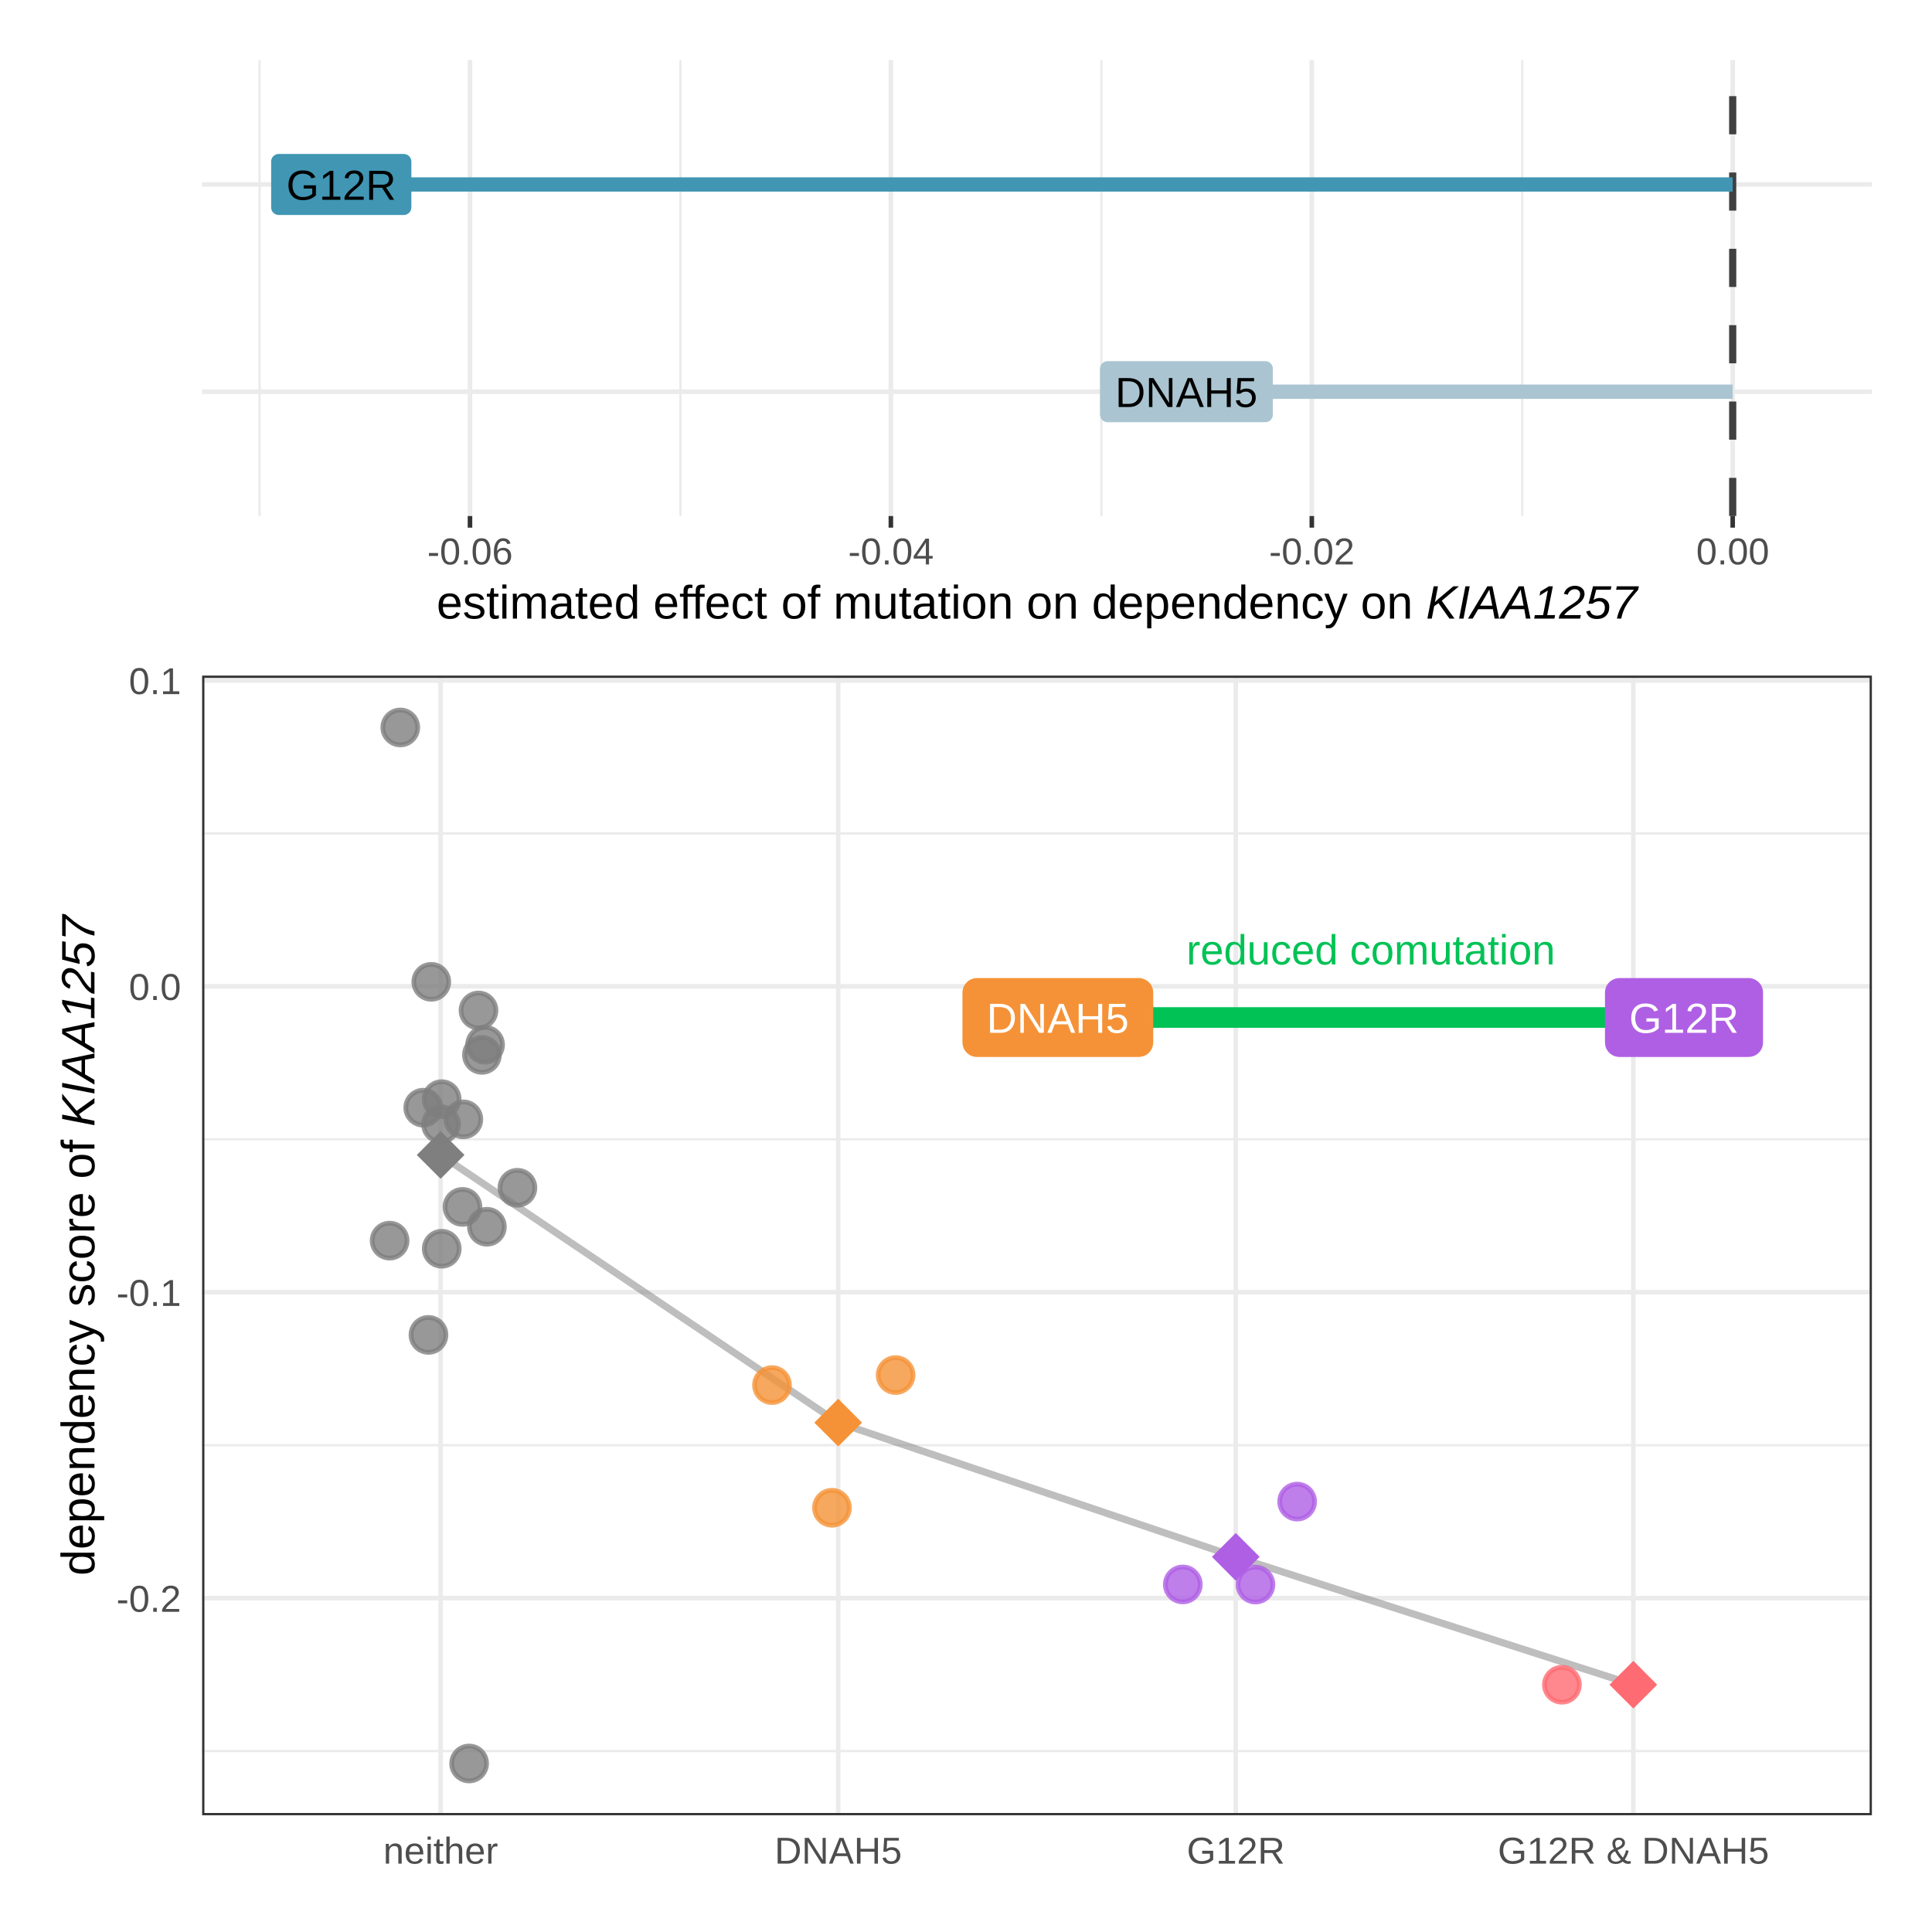
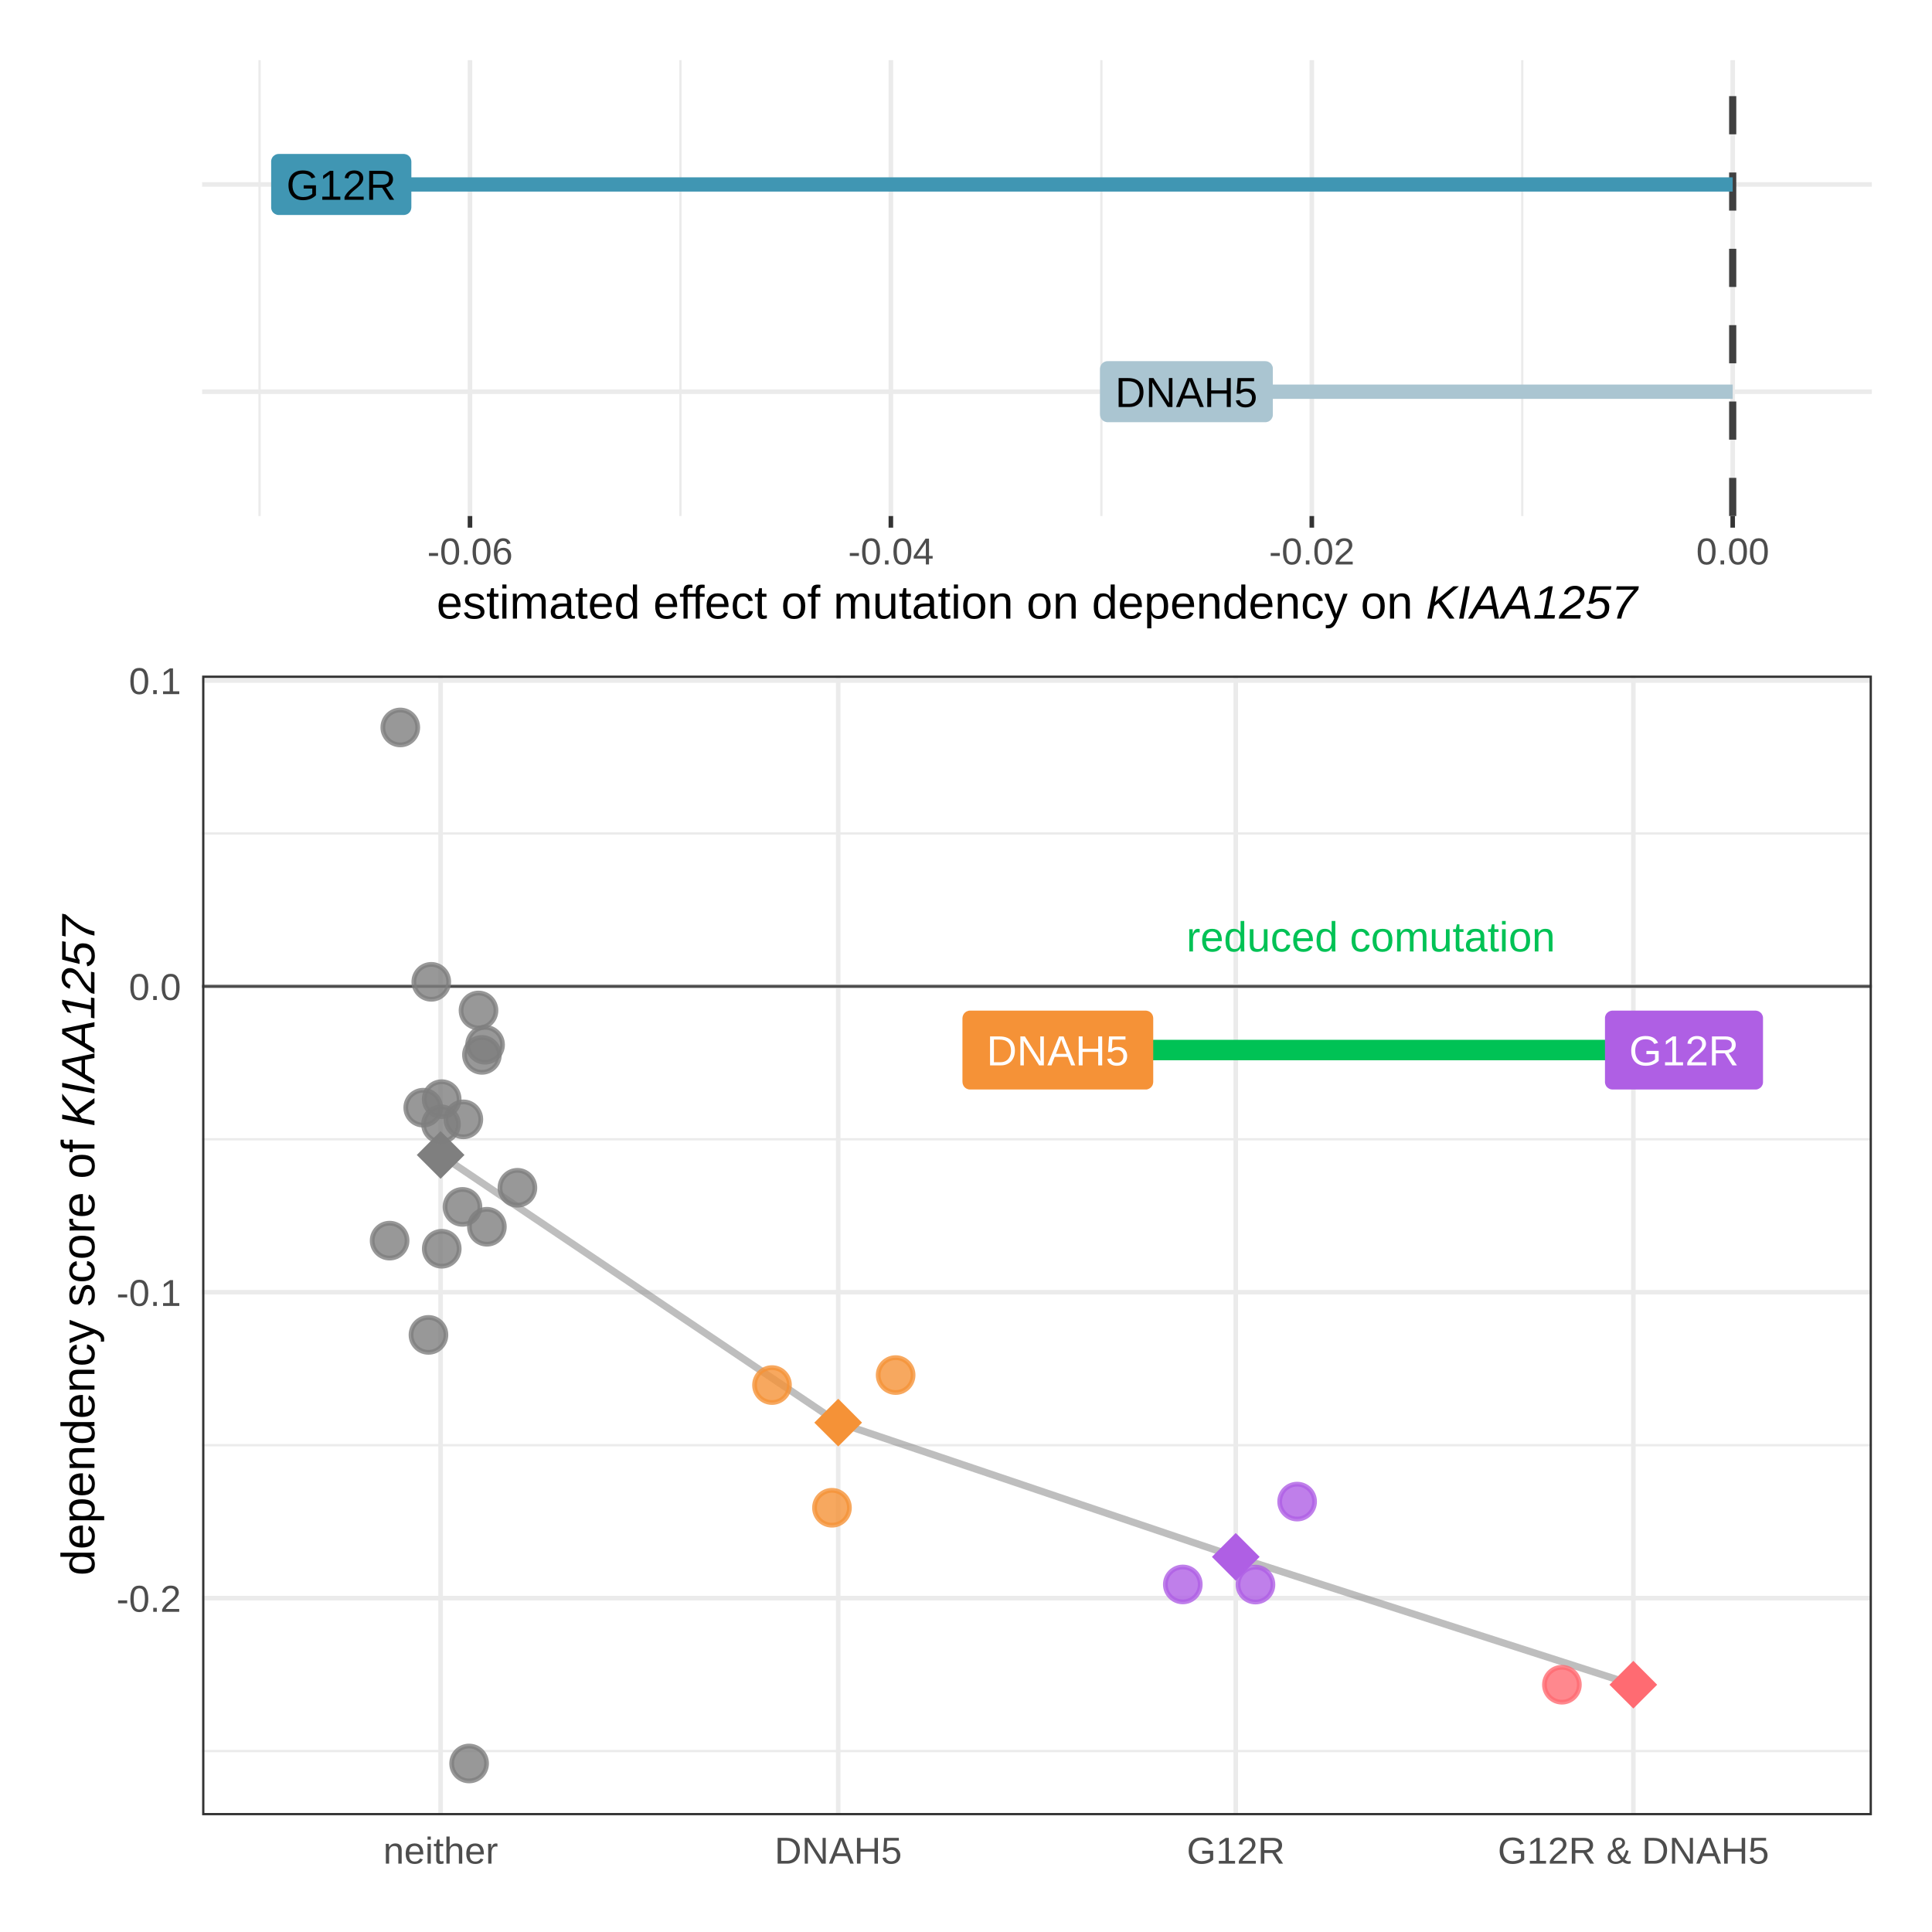
<svg xmlns="http://www.w3.org/2000/svg" viewBox="0 0 288.00 288.00">
  <defs>
    <style type="text/css">
    line, polyline, polygon, path, rect, circle {
      fill: none;
      stroke: #000000;
      stroke-linecap: round;
      stroke-linejoin: round;
      stroke-miterlimit: 10.00;
    }
  </style>
  </defs>
  <rect width="100%" height="100%" style="stroke: none; fill: #FFFFFF;" />
  <rect x="0.00" y="0.00" width="288.00" height="288.00" style="stroke-width: 1.07; stroke: #FFFFFF; fill: #FFFFFF;" />
  <defs>
    <clipPath id="cpNS40OHwyODIuNTJ8OTcuMjN8NS40OA==">
      <rect x="5.48" y="5.48" width="277.04" height="91.75" />
    </clipPath>
  </defs>
  <rect x="5.48" y="5.48" width="277.04" height="91.75" style="stroke-width: 0.68; stroke: #FFFFFF; fill: #FFFFFF;" clip-path="url(#cpNS40OHwyODIuNTJ8OTcuMjN8NS40OA==)" />
  <defs>
    <clipPath id="cpMC4wMHwyODguMDB8Mjg4LjAwfDAuMDA=">
      <rect x="0.00" y="0.00" width="288.00" height="288.00" />
    </clipPath>
  </defs>
  <defs>
    <clipPath id="cpMzAuMTN8Mjc5LjAzfDc2LjkyfDguOTc=">
      <rect x="30.13" y="8.97" width="248.91" height="67.95" />
    </clipPath>
  </defs>
  <rect x="30.13" y="8.97" width="248.91" height="67.95" style="stroke-width: 0.68; stroke: none; fill: #FFFFFF;" clip-path="url(#cpMzAuMTN8Mjc5LjAzfDc2LjkyfDguOTc=)" />
  <polyline points="38.69,76.92 38.69,8.97 " style="stroke-width: 0.34; stroke: #EBEBEB; stroke-linecap: butt;" clip-path="url(#cpMzAuMTN8Mjc5LjAzfDc2LjkyfDguOTc=)" />
  <polyline points="101.43,76.92 101.43,8.97 " style="stroke-width: 0.34; stroke: #EBEBEB; stroke-linecap: butt;" clip-path="url(#cpMzAuMTN8Mjc5LjAzfDc2LjkyfDguOTc=)" />
  <polyline points="164.18,76.92 164.18,8.97 " style="stroke-width: 0.34; stroke: #EBEBEB; stroke-linecap: butt;" clip-path="url(#cpMzAuMTN8Mjc5LjAzfDc2LjkyfDguOTc=)" />
  <polyline points="226.92,76.92 226.92,8.97 " style="stroke-width: 0.34; stroke: #EBEBEB; stroke-linecap: butt;" clip-path="url(#cpMzAuMTN8Mjc5LjAzfDc2LjkyfDguOTc=)" />
  <polyline points="30.13,58.39 279.03,58.39 " style="stroke-width: 0.68; stroke: #EBEBEB; stroke-linecap: butt;" clip-path="url(#cpMzAuMTN8Mjc5LjAzfDc2LjkyfDguOTc=)" />
  <polyline points="30.13,27.50 279.03,27.50 " style="stroke-width: 0.68; stroke: #EBEBEB; stroke-linecap: butt;" clip-path="url(#cpMzAuMTN8Mjc5LjAzfDc2LjkyfDguOTc=)" />
  <polyline points="70.06,76.92 70.06,8.97 " style="stroke-width: 0.68; stroke: #EBEBEB; stroke-linecap: butt;" clip-path="url(#cpMzAuMTN8Mjc5LjAzfDc2LjkyfDguOTc=)" />
  <polyline points="132.80,76.92 132.80,8.97 " style="stroke-width: 0.68; stroke: #EBEBEB; stroke-linecap: butt;" clip-path="url(#cpMzAuMTN8Mjc5LjAzfDc2LjkyfDguOTc=)" />
  <polyline points="195.55,76.92 195.55,8.97 " style="stroke-width: 0.68; stroke: #EBEBEB; stroke-linecap: butt;" clip-path="url(#cpMzAuMTN8Mjc5LjAzfDc2LjkyfDguOTc=)" />
  <polyline points="258.29,76.92 258.29,8.97 " style="stroke-width: 0.68; stroke: #EBEBEB; stroke-linecap: butt;" clip-path="url(#cpMzAuMTN8Mjc5LjAzfDc2LjkyfDguOTc=)" />
  <line x1="258.29" y1="76.92" x2="258.29" y2="8.97" style="stroke-width: 1.07; stroke: #404040; stroke-dasharray: 5.69,5.69; stroke-linecap: butt;" clip-path="url(#cpMzAuMTN8Mjc5LjAzfDc2LjkyfDguOTc=)" />
  <line x1="50.87" y1="27.50" x2="258.29" y2="27.50" style="stroke-width: 2.13; stroke: #4096B3; stroke-linecap: butt;" clip-path="url(#cpMzAuMTN8Mjc5LjAzfDc2LjkyfDguOTc=)" />
  <line x1="176.86" y1="58.39" x2="258.29" y2="58.39" style="stroke-width: 2.13; stroke: #AAC5D1; stroke-linecap: butt;" clip-path="url(#cpMzAuMTN8Mjc5LjAzfDc2LjkyfDguOTc=)" />
  <polygon points="41.55,32.05 60.19,32.05 60.14,32.05 60.32,32.04 60.50,32.00 60.67,31.94 60.83,31.85 60.97,31.73 61.09,31.60 61.19,31.44 61.26,31.27 61.30,31.10 61.32,30.91 61.32,30.91 61.32,24.08 61.32,24.08 61.30,23.90 61.26,23.73 61.19,23.56 61.09,23.40 60.97,23.27 60.83,23.15 60.67,23.06 60.50,23.00 60.32,22.96 60.19,22.95 41.55,22.95 41.69,22.96 41.51,22.95 41.33,22.97 41.15,23.02 40.99,23.10 40.84,23.21 40.70,23.33 40.59,23.48 40.51,23.64 40.45,23.81 40.42,23.99 40.42,24.08 40.42,30.91 40.42,30.82 40.42,31.01 40.45,31.19 40.51,31.36 40.59,31.52 40.70,31.67 40.84,31.79 40.99,31.90 41.15,31.97 41.33,32.03 41.51,32.05 " style="stroke-width: 0.00; stroke: none; fill: #4096B3;" clip-path="url(#cpMzAuMTN8Mjc5LjAzfDc2LjkyfDguOTc=)" />
  <g clip-path="url(#cpMzAuMTN8Mjc5LjAzfDc2LjkyfDguOTc=)">
    <text x="42.69" y="29.78" style="font-size: 6.26px; font-family: Arial;" textLength="16.37px" lengthAdjust="spacingAndGlyphs">G12R</text>
  </g>
  <polygon points="165.11,62.94 188.61,62.94 188.56,62.94 188.75,62.93 188.93,62.89 189.10,62.83 189.25,62.74 189.40,62.62 189.52,62.48 189.61,62.33 189.69,62.16 189.73,61.98 189.74,61.80 189.74,61.80 189.74,54.97 189.74,54.97 189.73,54.79 189.69,54.61 189.61,54.45 189.52,54.29 189.40,54.15 189.25,54.04 189.10,53.95 188.93,53.88 188.75,53.85 188.61,53.84 165.11,53.84 165.25,53.85 165.06,53.84 164.88,53.86 164.71,53.91 164.54,53.99 164.39,54.09 164.26,54.22 164.15,54.37 164.07,54.53 164.01,54.70 163.98,54.88 163.97,54.97 163.97,61.80 163.98,61.71 163.98,61.89 164.01,62.07 164.07,62.25 164.15,62.41 164.26,62.55 164.39,62.68 164.54,62.78 164.71,62.86 164.88,62.91 165.06,62.94 " style="stroke-width: 0.00; stroke: none; fill: #AAC5D1;" clip-path="url(#cpMzAuMTN8Mjc5LjAzfDc2LjkyfDguOTc=)" />
  <g clip-path="url(#cpMzAuMTN8Mjc5LjAzfDc2LjkyfDguOTc=)">
    <text x="166.24" y="60.67" style="font-size: 6.26px; font-family: Arial;" textLength="21.23px" lengthAdjust="spacingAndGlyphs">DNAH5</text>
  </g>
  <defs>
    <clipPath id="cpMC4wMHwyODguMDB8Mjg4LjAwfDAuMDA=">
      <rect x="0.00" y="0.00" width="288.00" height="288.00" />
    </clipPath>
  </defs>
  <polyline points="70.06,78.66 70.06,76.92 " style="stroke-width: 0.68; stroke: #333333; stroke-linecap: butt;" clip-path="url(#cpMC4wMHwyODguMDB8Mjg4LjAwfDAuMDA=)" />
  <polyline points="132.80,78.66 132.80,76.92 " style="stroke-width: 0.68; stroke: #333333; stroke-linecap: butt;" clip-path="url(#cpMC4wMHwyODguMDB8Mjg4LjAwfDAuMDA=)" />
  <polyline points="195.55,78.66 195.55,76.92 " style="stroke-width: 0.68; stroke: #333333; stroke-linecap: butt;" clip-path="url(#cpMC4wMHwyODguMDB8Mjg4LjAwfDAuMDA=)" />
  <polyline points="258.29,78.66 258.29,76.92 " style="stroke-width: 0.68; stroke: #333333; stroke-linecap: butt;" clip-path="url(#cpMC4wMHwyODguMDB8Mjg4LjAwfDAuMDA=)" />
  <g clip-path="url(#cpMC4wMHwyODguMDB8Mjg4LjAwfDAuMDA=)">
    <text x="63.69" y="84.14" style="font-size: 5.60px; fill: #4D4D4D; font-family: Arial;" textLength="12.75px" lengthAdjust="spacingAndGlyphs">-0.06</text>
  </g>
  <g clip-path="url(#cpMC4wMHwyODguMDB8Mjg4LjAwfDAuMDA=)">
    <text x="126.43" y="84.14" style="font-size: 5.60px; fill: #4D4D4D; font-family: Arial;" textLength="12.75px" lengthAdjust="spacingAndGlyphs">-0.04</text>
  </g>
  <g clip-path="url(#cpMC4wMHwyODguMDB8Mjg4LjAwfDAuMDA=)">
    <text x="189.17" y="84.14" style="font-size: 5.60px; fill: #4D4D4D; font-family: Arial;" textLength="12.75px" lengthAdjust="spacingAndGlyphs">-0.02</text>
  </g>
  <g clip-path="url(#cpMC4wMHwyODguMDB8Mjg4LjAwfDAuMDA=)">
    <text x="252.85" y="84.14" style="font-size: 5.60px; fill: #4D4D4D; font-family: Arial;" textLength="10.89px" lengthAdjust="spacingAndGlyphs">0.00</text>
  </g>
  <g clip-path="url(#cpMC4wMHwyODguMDB8Mjg4LjAwfDAuMDA=)">
    <text x="65.08" y="92.21" style="font-size: 7.00px; font-family: Arial;" textLength="30.34px" lengthAdjust="spacingAndGlyphs">estimated</text>
  </g>
  <g clip-path="url(#cpMC4wMHwyODguMDB8Mjg4LjAwfDAuMDA=)">
    <text x="97.37" y="92.21" style="font-size: 7.00px; font-family: Arial;" textLength="17.12px" lengthAdjust="spacingAndGlyphs">effect</text>
  </g>
  <g clip-path="url(#cpMC4wMHwyODguMDB8Mjg4LjAwfDAuMDA=)">
    <text x="116.44" y="92.21" style="font-size: 7.00px; font-family: Arial;" textLength="5.84px" lengthAdjust="spacingAndGlyphs">of</text>
  </g>
  <g clip-path="url(#cpMC4wMHwyODguMDB8Mjg4LjAwfDAuMDA=)">
    <text x="124.22" y="92.21" style="font-size: 7.00px; font-family: Arial;" textLength="26.84px" lengthAdjust="spacingAndGlyphs">mutation</text>
  </g>
  <g clip-path="url(#cpMC4wMHwyODguMDB8Mjg4LjAwfDAuMDA=)">
    <text x="153.02" y="92.21" style="font-size: 7.00px; font-family: Arial;" textLength="7.78px" lengthAdjust="spacingAndGlyphs">on</text>
  </g>
  <g clip-path="url(#cpMC4wMHwyODguMDB8Mjg4LjAwfDAuMDA=)">
    <text x="162.75" y="92.21" style="font-size: 7.00px; font-family: Arial;" textLength="38.14px" lengthAdjust="spacingAndGlyphs">dependency</text>
  </g>
  <g clip-path="url(#cpMC4wMHwyODguMDB8Mjg4LjAwfDAuMDA=)">
    <text x="202.83" y="92.21" style="font-size: 7.00px; font-family: Arial;" textLength="7.78px" lengthAdjust="spacingAndGlyphs">on</text>
  </g>
  <g clip-path="url(#cpMC4wMHwyODguMDB8Mjg4LjAwfDAuMDA=)">
    <text x="212.56" y="92.21" style="font-size: 7.00px; font-style: italic; font-family: Arial;" textLength="31.52px" lengthAdjust="spacingAndGlyphs">KIAA1257</text>
  </g>
  <defs>
    <clipPath id="cpNS40OHwyODIuNTJ8MjgyLjUyfDk3LjIz">
      <rect x="5.48" y="97.23" width="277.04" height="185.29" />
    </clipPath>
  </defs>
  <rect x="5.48" y="97.23" width="277.04" height="185.29" style="stroke-width: 0.68; stroke: #FFFFFF; fill: #FFFFFF;" clip-path="url(#cpNS40OHwyODIuNTJ8MjgyLjUyfDk3LjIz)" />
  <defs>
    <clipPath id="cpMC4wMHwyODguMDB8Mjg4LjAwfDAuMDA=">
      <rect x="0.00" y="0.00" width="288.00" height="288.00" />
    </clipPath>
  </defs>
  <defs>
    <clipPath id="cpMzAuMTN8Mjc5LjAzfDI3MC42MHwxMDAuNzE=">
      <rect x="30.13" y="100.71" width="248.91" height="169.89" />
    </clipPath>
  </defs>
  <rect x="30.13" y="100.71" width="248.91" height="169.89" style="stroke-width: 0.68; stroke: none; fill: #FFFFFF;" clip-path="url(#cpMzAuMTN8Mjc5LjAzfDI3MC42MHwxMDAuNzE=)" />
  <polyline points="30.13,261.03 279.03,261.03 " style="stroke-width: 0.34; stroke: #EBEBEB; stroke-linecap: butt;" clip-path="url(#cpMzAuMTN8Mjc5LjAzfDI3MC42MHwxMDAuNzE=)" />
  <polyline points="30.13,215.43 279.03,215.43 " style="stroke-width: 0.34; stroke: #EBEBEB; stroke-linecap: butt;" clip-path="url(#cpMzAuMTN8Mjc5LjAzfDI3MC42MHwxMDAuNzE=)" />
  <polyline points="30.13,169.83 279.03,169.83 " style="stroke-width: 0.34; stroke: #EBEBEB; stroke-linecap: butt;" clip-path="url(#cpMzAuMTN8Mjc5LjAzfDI3MC42MHwxMDAuNzE=)" />
  <polyline points="30.13,124.24 279.03,124.24 " style="stroke-width: 0.34; stroke: #EBEBEB; stroke-linecap: butt;" clip-path="url(#cpMzAuMTN8Mjc5LjAzfDI3MC42MHwxMDAuNzE=)" />
  <polyline points="30.13,238.23 279.03,238.23 " style="stroke-width: 0.68; stroke: #EBEBEB; stroke-linecap: butt;" clip-path="url(#cpMzAuMTN8Mjc5LjAzfDI3MC42MHwxMDAuNzE=)" />
  <polyline points="30.13,192.63 279.03,192.63 " style="stroke-width: 0.68; stroke: #EBEBEB; stroke-linecap: butt;" clip-path="url(#cpMzAuMTN8Mjc5LjAzfDI3MC42MHwxMDAuNzE=)" />
  <polyline points="30.13,147.03 279.03,147.03 " style="stroke-width: 0.68; stroke: #EBEBEB; stroke-linecap: butt;" clip-path="url(#cpMzAuMTN8Mjc5LjAzfDI3MC42MHwxMDAuNzE=)" />
  <polyline points="30.13,101.44 279.03,101.44 " style="stroke-width: 0.68; stroke: #EBEBEB; stroke-linecap: butt;" clip-path="url(#cpMzAuMTN8Mjc5LjAzfDI3MC42MHwxMDAuNzE=)" />
  <polyline points="65.68,270.60 65.68,100.71 " style="stroke-width: 0.68; stroke: #EBEBEB; stroke-linecap: butt;" clip-path="url(#cpMzAuMTN8Mjc5LjAzfDI3MC42MHwxMDAuNzE=)" />
  <polyline points="124.95,270.60 124.95,100.71 " style="stroke-width: 0.68; stroke: #EBEBEB; stroke-linecap: butt;" clip-path="url(#cpMzAuMTN8Mjc5LjAzfDI3MC42MHwxMDAuNzE=)" />
  <polyline points="184.21,270.60 184.21,100.71 " style="stroke-width: 0.68; stroke: #EBEBEB; stroke-linecap: butt;" clip-path="url(#cpMzAuMTN8Mjc5LjAzfDI3MC42MHwxMDAuNzE=)" />
  <polyline points="243.48,270.60 243.48,100.71 " style="stroke-width: 0.68; stroke: #EBEBEB; stroke-linecap: butt;" clip-path="url(#cpMzAuMTN8Mjc5LjAzfDI3MC42MHwxMDAuNzE=)" />
+   <line x1="30.13" y1="147.03" x2="279.03" y2="147.03" style="stroke-width: 0.43; stroke: #4D4D4D; stroke-linecap: butt;" clip-path="url(#cpMzAuMTN8Mjc5LjAzfDI3MC42MHwxMDAuNzE=)" />
  <polyline points="65.68,172.17 124.95,212.07 184.21,232.08 243.48,251.14 " style="stroke-width: 1.07; stroke: #7F7F7F; stroke-opacity: 0.50; stroke-linecap: butt;" clip-path="url(#cpMzAuMTN8Mjc5LjAzfDI3MC42MHwxMDAuNzE=)" />
  <polygon points="62.13,172.17 65.68,168.61 69.24,172.17 65.68,175.72 " style="stroke-width: 0.71; stroke: none; fill: #7F7F7F;" clip-path="url(#cpMzAuMTN8Mjc5LjAzfDI3MC42MHwxMDAuNzE=)" />
  <polygon points="121.39,212.07 124.95,208.51 128.50,212.07 124.95,215.62 " style="stroke-width: 0.71; stroke: none; fill: #F59237;" clip-path="url(#cpMzAuMTN8Mjc5LjAzfDI3MC42MHwxMDAuNzE=)" />
  <polygon points="180.66,232.08 184.21,228.52 187.77,232.08 184.21,235.64 " style="stroke-width: 0.71; stroke: none; fill: #AF5FE4;" clip-path="url(#cpMzAuMTN8Mjc5LjAzfDI3MC42MHwxMDAuNzE=)" />
  <polygon points="239.92,251.14 243.48,247.58 247.03,251.14 243.48,254.69 " style="stroke-width: 0.71; stroke: none; fill: #FF6B72;" clip-path="url(#cpMzAuMTN8Mjc5LjAzfDI3MC42MHwxMDAuNzE=)" />
  <circle cx="64.29" cy="146.36" r="1.95pt" style="stroke-width: 0.71; stroke: #7F7F7F; stroke-opacity: 0.80; fill: #7F7F7F; fill-opacity: 0.80;" clip-path="url(#cpMzAuMTN8Mjc5LjAzfDI3MC42MHwxMDAuNzE=)" />
  <circle cx="65.74" cy="167.59" r="1.95pt" style="stroke-width: 0.71; stroke: #7F7F7F; stroke-opacity: 0.80; fill: #7F7F7F; fill-opacity: 0.80;" clip-path="url(#cpMzAuMTN8Mjc5LjAzfDI3MC42MHwxMDAuNzE=)" />
  <circle cx="72.58" cy="182.87" r="1.95pt" style="stroke-width: 0.71; stroke: #7F7F7F; stroke-opacity: 0.80; fill: #7F7F7F; fill-opacity: 0.80;" clip-path="url(#cpMzAuMTN8Mjc5LjAzfDI3MC42MHwxMDAuNzE=)" />
  <circle cx="176.32" cy="236.19" r="1.95pt" style="stroke-width: 0.71; stroke: #AF5FE4; stroke-opacity: 0.80; fill: #AF5FE4; fill-opacity: 0.80;" clip-path="url(#cpMzAuMTN8Mjc5LjAzfDI3MC42MHwxMDAuNzE=)" />
  <circle cx="69.93" cy="262.88" r="1.95pt" style="stroke-width: 0.71; stroke: #7F7F7F; stroke-opacity: 0.80; fill: #7F7F7F; fill-opacity: 0.80;" clip-path="url(#cpMzAuMTN8Mjc5LjAzfDI3MC42MHwxMDAuNzE=)" />
  <circle cx="65.85" cy="186.15" r="1.95pt" style="stroke-width: 0.71; stroke: #7F7F7F; stroke-opacity: 0.80; fill: #7F7F7F; fill-opacity: 0.80;" clip-path="url(#cpMzAuMTN8Mjc5LjAzfDI3MC42MHwxMDAuNzE=)" />
  <circle cx="63.09" cy="165.12" r="1.95pt" style="stroke-width: 0.71; stroke: #7F7F7F; stroke-opacity: 0.80; fill: #7F7F7F; fill-opacity: 0.80;" clip-path="url(#cpMzAuMTN8Mjc5LjAzfDI3MC42MHwxMDAuNzE=)" />
  <circle cx="68.94" cy="179.91" r="1.95pt" style="stroke-width: 0.71; stroke: #7F7F7F; stroke-opacity: 0.80; fill: #7F7F7F; fill-opacity: 0.80;" clip-path="url(#cpMzAuMTN8Mjc5LjAzfDI3MC42MHwxMDAuNzE=)" />
  <circle cx="69.07" cy="166.86" r="1.95pt" style="stroke-width: 0.71; stroke: #7F7F7F; stroke-opacity: 0.80; fill: #7F7F7F; fill-opacity: 0.80;" clip-path="url(#cpMzAuMTN8Mjc5LjAzfDI3MC42MHwxMDAuNzE=)" />
  <circle cx="115.08" cy="206.47" r="1.95pt" style="stroke-width: 0.71; stroke: #F59237; stroke-opacity: 0.80; fill: #F59237; fill-opacity: 0.80;" clip-path="url(#cpMzAuMTN8Mjc5LjAzfDI3MC42MHwxMDAuNzE=)" />
  <circle cx="72.31" cy="155.74" r="1.95pt" style="stroke-width: 0.71; stroke: #7F7F7F; stroke-opacity: 0.80; fill: #7F7F7F; fill-opacity: 0.80;" clip-path="url(#cpMzAuMTN8Mjc5LjAzfDI3MC42MHwxMDAuNzE=)" />
  <circle cx="232.83" cy="251.14" r="1.95pt" style="stroke-width: 0.71; stroke: #FF6B72; stroke-opacity: 0.80; fill: #FF6B72; fill-opacity: 0.80;" clip-path="url(#cpMzAuMTN8Mjc5LjAzfDI3MC42MHwxMDAuNzE=)" />
  <circle cx="133.51" cy="204.98" r="1.95pt" style="stroke-width: 0.71; stroke: #F59237; stroke-opacity: 0.80; fill: #F59237; fill-opacity: 0.80;" clip-path="url(#cpMzAuMTN8Mjc5LjAzfDI3MC42MHwxMDAuNzE=)" />
  <circle cx="187.15" cy="236.21" r="1.95pt" style="stroke-width: 0.71; stroke: #AF5FE4; stroke-opacity: 0.80; fill: #AF5FE4; fill-opacity: 0.80;" clip-path="url(#cpMzAuMTN8Mjc5LjAzfDI3MC42MHwxMDAuNzE=)" />
  <circle cx="77.13" cy="177.06" r="1.95pt" style="stroke-width: 0.71; stroke: #7F7F7F; stroke-opacity: 0.80; fill: #7F7F7F; fill-opacity: 0.80;" clip-path="url(#cpMzAuMTN8Mjc5LjAzfDI3MC42MHwxMDAuNzE=)" />
  <circle cx="59.67" cy="108.44" r="1.95pt" style="stroke-width: 0.71; stroke: #7F7F7F; stroke-opacity: 0.80; fill: #7F7F7F; fill-opacity: 0.80;" clip-path="url(#cpMzAuMTN8Mjc5LjAzfDI3MC42MHwxMDAuNzE=)" />
  <circle cx="193.36" cy="223.84" r="1.95pt" style="stroke-width: 0.71; stroke: #AF5FE4; stroke-opacity: 0.80; fill: #AF5FE4; fill-opacity: 0.80;" clip-path="url(#cpMzAuMTN8Mjc5LjAzfDI3MC42MHwxMDAuNzE=)" />
  <circle cx="65.84" cy="163.85" r="1.95pt" style="stroke-width: 0.71; stroke: #7F7F7F; stroke-opacity: 0.80; fill: #7F7F7F; fill-opacity: 0.80;" clip-path="url(#cpMzAuMTN8Mjc5LjAzfDI3MC42MHwxMDAuNzE=)" />
  <circle cx="63.87" cy="198.99" r="1.95pt" style="stroke-width: 0.71; stroke: #7F7F7F; stroke-opacity: 0.80; fill: #7F7F7F; fill-opacity: 0.80;" clip-path="url(#cpMzAuMTN8Mjc5LjAzfDI3MC42MHwxMDAuNzE=)" />
  <circle cx="71.33" cy="150.63" r="1.95pt" style="stroke-width: 0.71; stroke: #7F7F7F; stroke-opacity: 0.80; fill: #7F7F7F; fill-opacity: 0.80;" clip-path="url(#cpMzAuMTN8Mjc5LjAzfDI3MC42MHwxMDAuNzE=)" />
  <circle cx="124.02" cy="224.76" r="1.95pt" style="stroke-width: 0.71; stroke: #F59237; stroke-opacity: 0.80; fill: #F59237; fill-opacity: 0.80;" clip-path="url(#cpMzAuMTN8Mjc5LjAzfDI3MC42MHwxMDAuNzE=)" />
  <circle cx="71.84" cy="157.25" r="1.95pt" style="stroke-width: 0.71; stroke: #7F7F7F; stroke-opacity: 0.80; fill: #7F7F7F; fill-opacity: 0.80;" clip-path="url(#cpMzAuMTN8Mjc5LjAzfDI3MC42MHwxMDAuNzE=)" />
  <circle cx="58.08" cy="184.94" r="1.95pt" style="stroke-width: 0.71; stroke: #7F7F7F; stroke-opacity: 0.80; fill: #7F7F7F; fill-opacity: 0.80;" clip-path="url(#cpMzAuMTN8Mjc5LjAzfDI3MC42MHwxMDAuNzE=)" />
  <rect x="30.13" y="100.71" width="248.91" height="169.89" style="stroke-width: 0.68; stroke: #333333;" clip-path="url(#cpMzAuMTN8Mjc5LjAzfDI3MC42MHwxMDAuNzE=)" />
  <defs>
    <clipPath id="cpMC4wMHwyODguMDB8Mjg4LjAwfDAuMDA=">
      <rect x="0.00" y="0.00" width="288.00" height="288.00" />
    </clipPath>
  </defs>
  <g clip-path="url(#cpMC4wMHwyODguMDB8Mjg4LjAwfDAuMDA=)">
    <text x="17.35" y="240.27" style="font-size: 5.60px; fill: #4D4D4D; font-family: Arial;" textLength="9.64px" lengthAdjust="spacingAndGlyphs">-0.2</text>
  </g>
  <g clip-path="url(#cpMC4wMHwyODguMDB8Mjg4LjAwfDAuMDA=)">
    <text x="17.35" y="194.67" style="font-size: 5.60px; fill: #4D4D4D; font-family: Arial;" textLength="9.64px" lengthAdjust="spacingAndGlyphs">-0.1</text>
  </g>
  <g clip-path="url(#cpMC4wMHwyODguMDB8Mjg4LjAwfDAuMDA=)">
    <text x="19.21" y="149.07" style="font-size: 5.60px; fill: #4D4D4D; font-family: Arial;" textLength="7.78px" lengthAdjust="spacingAndGlyphs">0.0</text>
  </g>
  <g clip-path="url(#cpMC4wMHwyODguMDB8Mjg4LjAwfDAuMDA=)">
    <text x="19.21" y="103.47" style="font-size: 5.60px; fill: #4D4D4D; font-family: Arial;" textLength="7.78px" lengthAdjust="spacingAndGlyphs">0.1</text>
  </g>
  <g clip-path="url(#cpMC4wMHwyODguMDB8Mjg4LjAwfDAuMDA=)">
    <text x="57.13" y="277.81" style="font-size: 5.60px; fill: #4D4D4D; font-family: Arial;" textLength="17.10px" lengthAdjust="spacingAndGlyphs">neither</text>
  </g>
  <g clip-path="url(#cpMC4wMHwyODguMDB8Mjg4LjAwfDAuMDA=)">
    <text x="115.47" y="277.81" style="font-size: 5.60px; fill: #4D4D4D; font-family: Arial;" textLength="18.96px" lengthAdjust="spacingAndGlyphs">DNAH5</text>
  </g>
  <g clip-path="url(#cpMC4wMHwyODguMDB8Mjg4LjAwfDAuMDA=)">
    <text x="176.91" y="277.81" style="font-size: 5.60px; fill: #4D4D4D; font-family: Arial;" textLength="14.61px" lengthAdjust="spacingAndGlyphs">G12R</text>
  </g>
  <g clip-path="url(#cpMC4wMHwyODguMDB8Mjg4LjAwfDAuMDA=)">
    <text x="223.27" y="277.81" style="font-size: 5.60px; fill: #4D4D4D; font-family: Arial;" textLength="40.41px" lengthAdjust="spacingAndGlyphs">G12R &amp; DNAH5</text>
  </g>
  <g clip-path="url(#cpMC4wMHwyODguMDB8Mjg4LjAwfDAuMDA=)">
    <text transform="translate(14.08,234.88) rotate(-90)" style="font-size: 7.00px; font-family: Arial;" textLength="38.14px" lengthAdjust="spacingAndGlyphs">dependency</text>
  </g>
  <g clip-path="url(#cpMC4wMHwyODguMDB8Mjg4LjAwfDAuMDA=)">
    <text transform="translate(14.08,194.80) rotate(-90)" style="font-size: 7.00px; font-family: Arial;" textLength="17.11px" lengthAdjust="spacingAndGlyphs">score</text>
  </g>
  <g clip-path="url(#cpMC4wMHwyODguMDB8Mjg4LjAwfDAuMDA=)">
    <text transform="translate(14.08,175.74) rotate(-90)" style="font-size: 7.00px; font-family: Arial;" textLength="5.84px" lengthAdjust="spacingAndGlyphs">of</text>
  </g>
  <g clip-path="url(#cpMC4wMHwyODguMDB8Mjg4LjAwfDAuMDA=)">
    <text transform="translate(14.08,167.95) rotate(-90)" style="font-size: 7.00px; font-style: italic; font-family: Arial;" textLength="31.52px" lengthAdjust="spacingAndGlyphs">KIAA1257</text>
  </g>
  <defs>
    <clipPath id="cpMTI5LjY5fDI3OS4wM3wxNjguNjd8MTM0LjY5">
      <rect x="129.69" y="134.69" width="149.34" height="33.98" />
    </clipPath>
  </defs>
-   <line x1="157.69" y1="151.68" x2="251.03" y2="151.68" style="stroke-width: 2.99; stroke: #00C255; stroke-linecap: butt;" clip-path="url(#cpMTI5LjY5fDI3OS4wM3wxNjguNjd8MTM0LjY5)" />
-   <line x1="157.69" y1="151.68" x2="251.03" y2="151.68" style="stroke-width: 2.99; stroke: #00C255; stroke-linecap: butt;" clip-path="url(#cpMTI5LjY5fDI3OS4wM3wxNjguNjd8MTM0LjY5)" />
-   <line x1="157.69" y1="151.68" x2="251.03" y2="151.68" style="stroke-width: 2.99; stroke: #00C255; stroke-linecap: butt;" clip-path="url(#cpMTI5LjY5fDI3OS4wM3wxNjguNjd8MTM0LjY5)" />
-   <polygon points="145.63,157.56 169.75,157.56 169.66,157.56 170.01,157.54 170.35,157.47 170.67,157.35 170.98,157.18 171.24,156.96 171.48,156.70 171.66,156.40 171.80,156.08 171.88,155.75 171.91,155.40 171.91,155.40 171.91,147.96 171.91,147.96 171.88,147.61 171.80,147.27 171.66,146.95 171.48,146.66 171.24,146.40 170.98,146.18 170.67,146.01 170.35,145.88 170.01,145.81 169.75,145.80 145.63,145.80 145.89,145.81 145.55,145.80 145.20,145.84 144.87,145.94 144.55,146.09 144.27,146.28 144.02,146.53 143.81,146.80 143.65,147.11 143.54,147.44 143.48,147.78 143.47,147.96 143.47,155.40 143.48,155.23 143.48,155.57 143.54,155.92 143.65,156.25 143.81,156.55 144.02,156.83 144.27,157.07 144.55,157.27 144.87,157.42 145.20,157.52 145.55,157.56 " style="stroke-width: 0.00; stroke: none; fill: #F59237;" clip-path="url(#cpMTI5LjY5fDI3OS4wM3wxNjguNjd8MTM0LjY5)" />
+   <line x1="157.69" y1="156.53" x2="251.03" y2="156.53" style="stroke-width: 2.99; stroke: #00C255; stroke-linecap: butt;" clip-path="url(#cpMTI5LjY5fDI3OS4wM3wxNjguNjd8MTM0LjY5)" />
+   <line x1="157.69" y1="156.53" x2="251.03" y2="156.53" style="stroke-width: 2.99; stroke: #00C255; stroke-linecap: butt;" clip-path="url(#cpMTI5LjY5fDI3OS4wM3wxNjguNjd8MTM0LjY5)" />
+   <line x1="157.69" y1="156.53" x2="251.03" y2="156.53" style="stroke-width: 2.99; stroke: #00C255; stroke-linecap: butt;" clip-path="url(#cpMTI5LjY5fDI3OS4wM3wxNjguNjd8MTM0LjY5)" />
+   <polygon points="144.61,162.41 170.77,162.41 170.73,162.41 170.91,162.41 171.09,162.37 171.26,162.30 171.42,162.21 171.56,162.10 171.68,161.96 171.78,161.81 171.85,161.64 171.89,161.46 171.91,161.28 171.91,161.28 171.91,151.79 171.91,151.79 171.89,151.60 171.85,151.43 171.78,151.26 171.68,151.10 171.56,150.97 171.42,150.85 171.26,150.76 171.09,150.70 170.91,150.66 170.77,150.65 144.61,150.65 144.74,150.66 144.56,150.65 144.38,150.67 144.21,150.73 144.04,150.80 143.89,150.91 143.76,151.03 143.65,151.18 143.57,151.34 143.51,151.51 143.48,151.69 143.47,151.79 143.47,161.28 143.48,161.19 143.48,161.37 143.51,161.55 143.57,161.72 143.65,161.89 143.76,162.03 143.89,162.16 144.04,162.26 144.21,162.34 144.38,162.39 144.56,162.41 " style="stroke-width: 0.00; stroke: none; fill: #F59237;" clip-path="url(#cpMTI5LjY5fDI3OS4wM3wxNjguNjd8MTM0LjY5)" />
  <g clip-path="url(#cpMTI5LjY5fDI3OS4wM3wxNjguNjd8MTM0LjY5)">
-     <text x="147.07" y="153.96" style="font-size: 6.26px; fill: #FFFFFF; font-family: Arial;" textLength="21.23px" lengthAdjust="spacingAndGlyphs">DNAH5</text>
-   </g>
-   <polyline points="175.41,147.37 233.31,147.37 233.23,147.37 233.57,147.35 233.91,147.28 234.24,147.16 234.54,146.98 234.81,146.76 235.04,146.50 235.23,146.21 235.36,145.89 235.45,145.55 235.47,145.21 235.47,145.21 235.47,137.76 235.47,137.76 235.45,137.42 235.36,137.08 235.23,136.76 235.04,136.47 234.81,136.21 234.54,135.99 234.24,135.81 233.91,135.69 233.57,135.62 233.31,135.60 175.41,135.60 175.67,135.62 175.32,135.61 174.98,135.65 174.64,135.74 174.33,135.89 174.04,136.09 173.79,136.33 173.58,136.61 173.42,136.92 173.31,137.25 173.26,137.59 173.25,137.76 173.25,145.21 173.26,145.03 173.26,145.38 173.31,145.72 173.42,146.05 173.58,146.36 173.79,146.64 174.04,146.88 174.33,147.08 174.64,147.23 174.98,147.32 175.32,147.37 175.41,147.37 " style="stroke-width: 0.00; stroke: none;" clip-path="url(#cpMTI5LjY5fDI3OS4wM3wxNjguNjd8MTM0LjY5)" />
+     <text x="147.07" y="158.81" style="font-size: 6.26px; fill: #FFFFFF; font-family: Arial;" textLength="21.23px" lengthAdjust="spacingAndGlyphs">DNAH5</text>
+   </g>
+   <polyline points="174.38,145.43 234.34,145.43 234.29,145.42 234.48,145.42 234.66,145.38 234.83,145.32 234.98,145.22 235.13,145.11 235.25,144.97 235.34,144.82 235.42,144.65 235.46,144.47 235.47,144.29 235.47,144.29 235.47,134.80 235.47,134.80 235.46,134.62 235.42,134.44 235.34,134.27 235.25,134.12 235.13,133.98 234.98,133.86 234.83,133.77 234.66,133.71 234.48,133.67 234.34,133.66 174.38,133.66 174.52,133.67 174.34,133.66 174.16,133.69 173.98,133.74 173.82,133.81 173.67,133.92 173.53,134.05 173.42,134.19 173.34,134.35 173.28,134.53 173.25,134.71 173.25,134.80 173.25,144.29 173.25,144.20 173.25,144.38 173.28,144.56 173.34,144.74 173.42,144.90 173.53,145.04 173.67,145.17 173.82,145.27 173.98,145.35 174.16,145.40 174.34,145.42 174.38,145.43 " style="stroke-width: 0.00; stroke: none;" clip-path="url(#cpMTI5LjY5fDI3OS4wM3wxNjguNjd8MTM0LjY5)" />
  <g clip-path="url(#cpMTI5LjY5fDI3OS4wM3wxNjguNjd8MTM0LjY5)">
-     <text x="176.85" y="143.77" style="font-size: 6.26px; fill: #00C255; font-family: Arial;" textLength="55.02px" lengthAdjust="spacingAndGlyphs">reduced comutation</text>
-   </g>
-   <polygon points="241.41,157.56 260.65,157.56 260.57,157.56 260.91,157.54 261.26,157.47 261.58,157.35 261.88,157.18 262.15,156.96 262.38,156.70 262.57,156.40 262.70,156.08 262.79,155.75 262.81,155.40 262.81,155.40 262.81,147.96 262.81,147.96 262.79,147.61 262.70,147.27 262.57,146.95 262.38,146.66 262.15,146.40 261.88,146.18 261.58,146.01 261.26,145.88 260.91,145.81 260.65,145.80 241.41,145.80 241.67,145.81 241.32,145.80 240.98,145.84 240.64,145.94 240.33,146.09 240.04,146.28 239.79,146.53 239.58,146.80 239.42,147.11 239.31,147.44 239.26,147.78 239.25,147.96 239.25,155.40 239.26,155.23 239.26,155.57 239.31,155.92 239.42,156.25 239.58,156.55 239.79,156.83 240.04,157.07 240.33,157.27 240.64,157.42 240.98,157.52 241.32,157.56 " style="stroke-width: 0.00; stroke: none; fill: #AF5FE4;" clip-path="url(#cpMTI5LjY5fDI3OS4wM3wxNjguNjd8MTM0LjY5)" />
+     <text x="176.85" y="141.83" style="font-size: 6.26px; fill: #00C255; font-family: Arial;" textLength="55.02px" lengthAdjust="spacingAndGlyphs">reduced comutation</text>
+   </g>
+   <polygon points="240.38,162.41 261.68,162.41 261.64,162.41 261.82,162.41 262.00,162.37 262.17,162.30 262.32,162.21 262.47,162.10 262.59,161.96 262.68,161.81 262.76,161.64 262.80,161.46 262.81,161.28 262.81,161.28 262.81,151.79 262.81,151.79 262.80,151.60 262.76,151.43 262.68,151.26 262.59,151.10 262.47,150.97 262.32,150.85 262.17,150.76 262.00,150.70 261.82,150.66 261.68,150.65 240.38,150.65 240.52,150.66 240.34,150.65 240.16,150.67 239.98,150.73 239.82,150.80 239.67,150.91 239.53,151.03 239.42,151.18 239.34,151.34 239.28,151.51 239.25,151.69 239.25,151.79 239.25,161.28 239.25,161.19 239.25,161.37 239.28,161.55 239.34,161.72 239.42,161.89 239.53,162.03 239.67,162.16 239.82,162.26 239.98,162.34 240.16,162.39 240.34,162.41 " style="stroke-width: 0.00; stroke: none; fill: #AF5FE4;" clip-path="url(#cpMTI5LjY5fDI3OS4wM3wxNjguNjd8MTM0LjY5)" />
  <g clip-path="url(#cpMTI5LjY5fDI3OS4wM3wxNjguNjd8MTM0LjY5)">
-     <text x="242.85" y="153.96" style="font-size: 6.26px; fill: #FFFFFF; font-family: Arial;" textLength="16.37px" lengthAdjust="spacingAndGlyphs">G12R</text>
+     <text x="242.85" y="158.81" style="font-size: 6.26px; fill: #FFFFFF; font-family: Arial;" textLength="16.37px" lengthAdjust="spacingAndGlyphs">G12R</text>
  </g>
  <defs>
    <clipPath id="cpMC4wMHwyODguMDB8Mjg4LjAwfDAuMDA=">
      <rect x="0.00" y="0.00" width="288.00" height="288.00" />
    </clipPath>
  </defs>
</svg>
